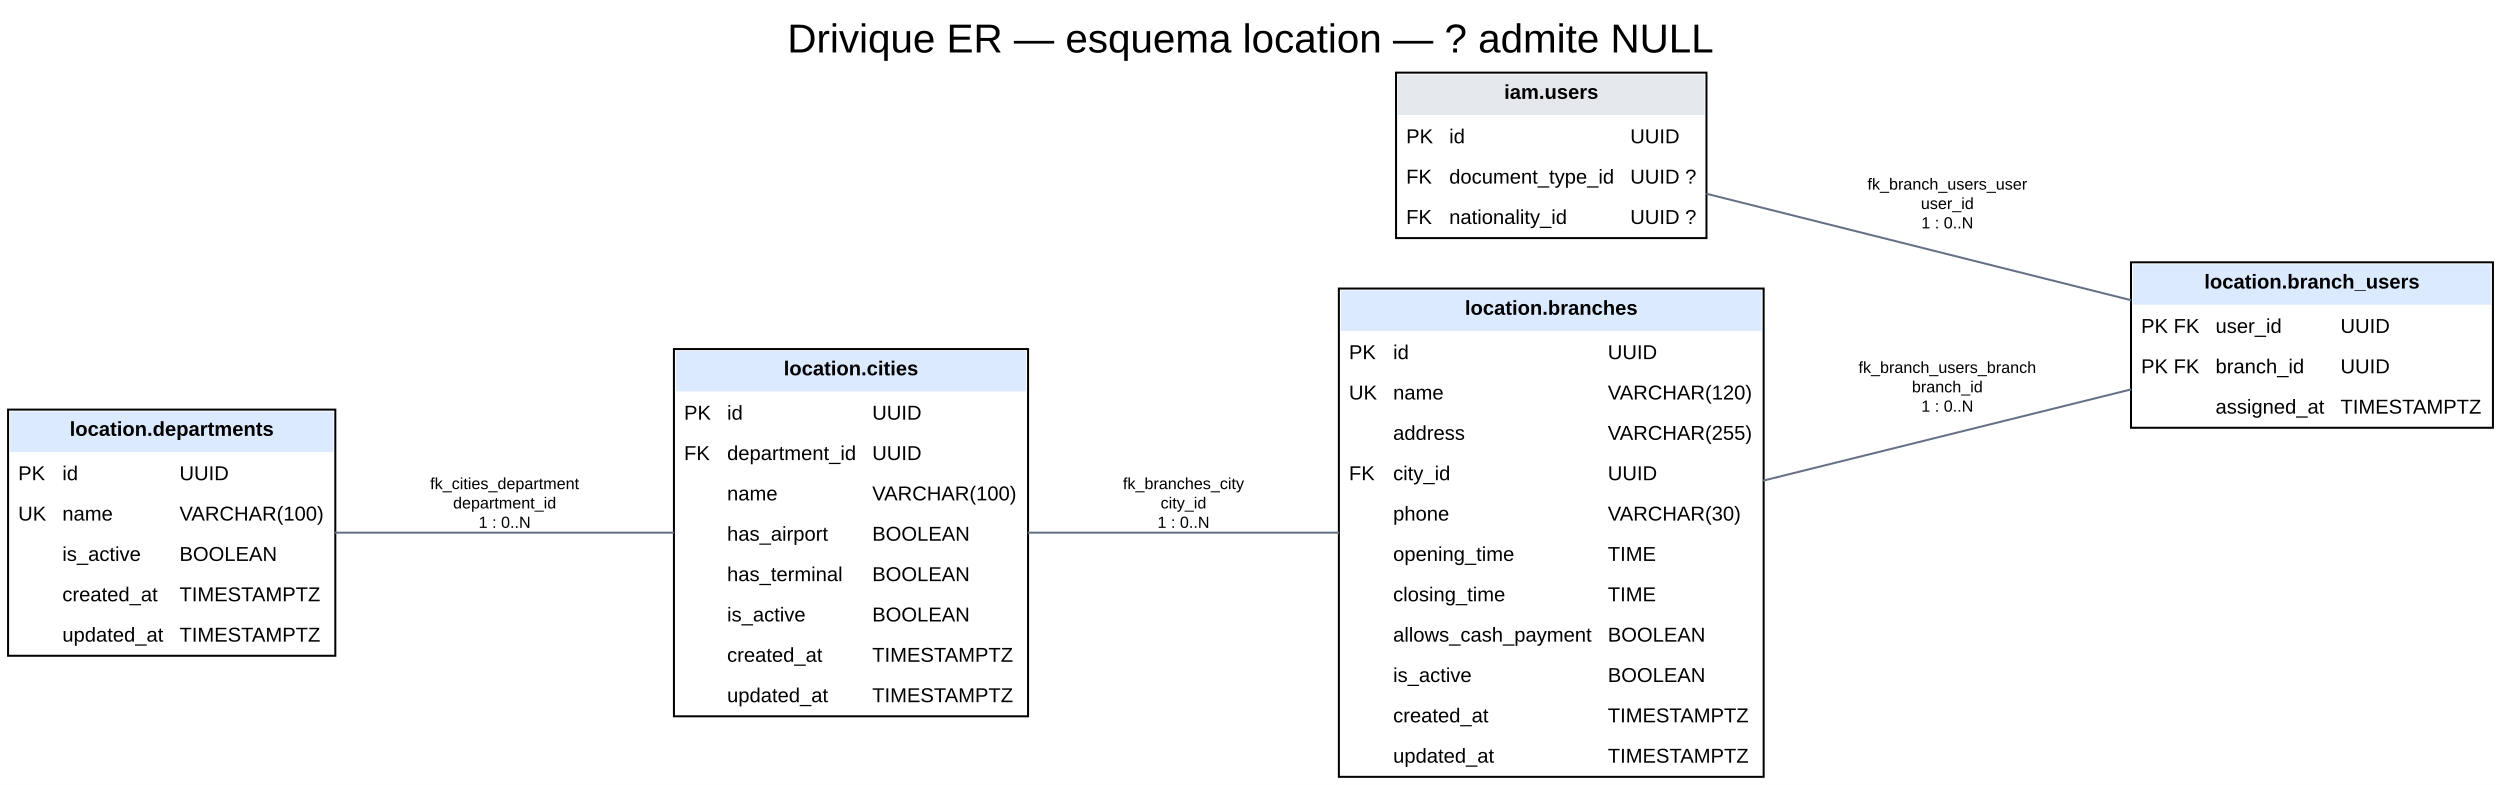
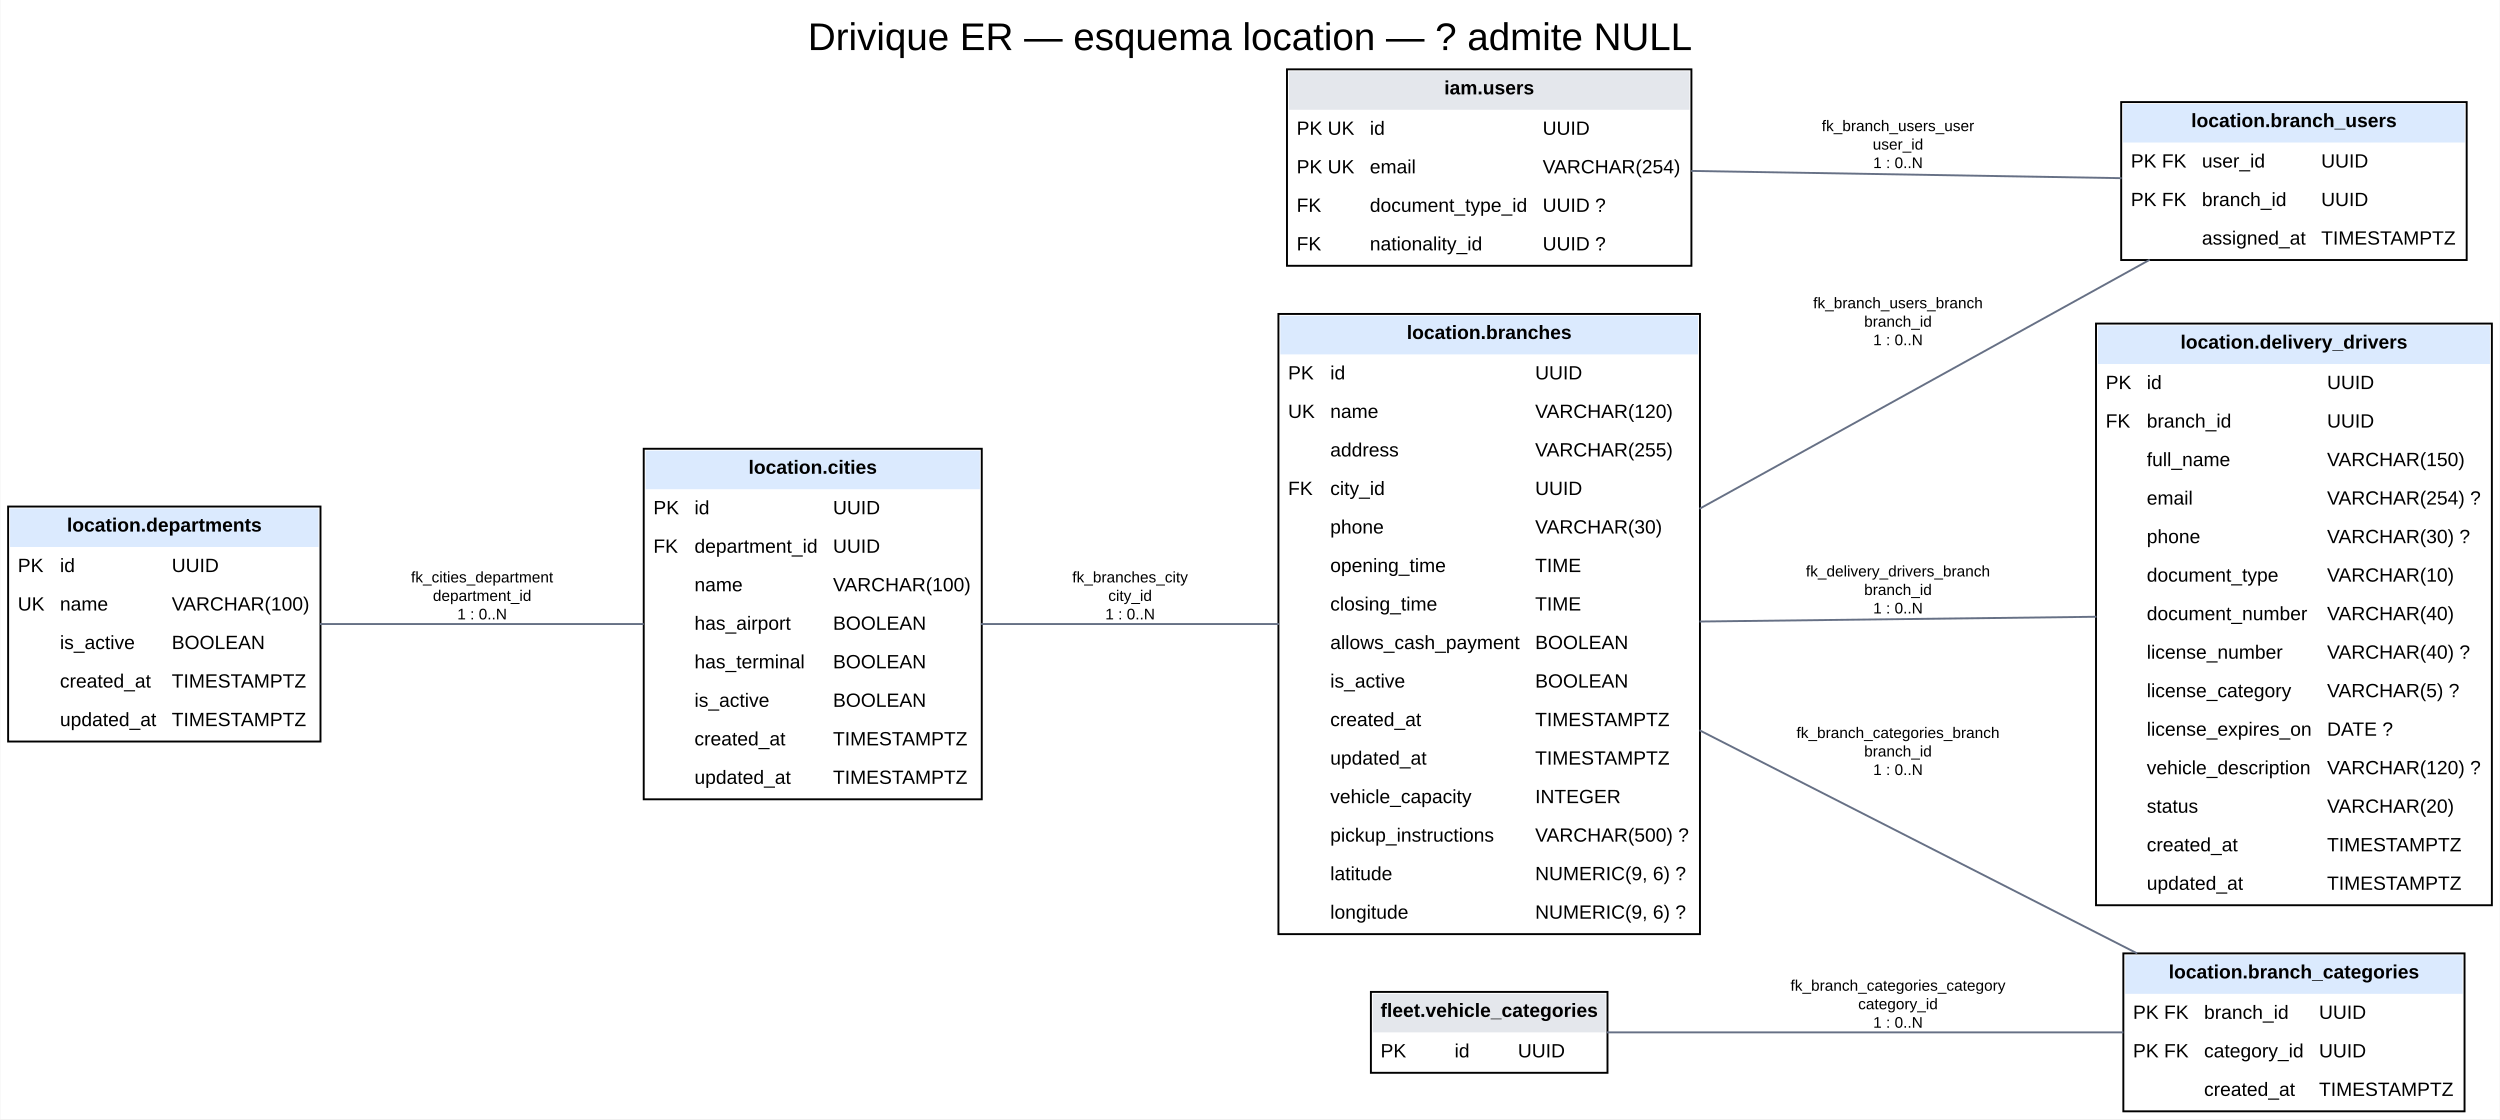
- <svg xmlns="http://www.w3.org/2000/svg" width="1239pt" height="389pt" viewBox="0.00 0.00 1239.00 389.00">
-   <g id="graph0" class="graph" transform="scale(1 1) rotate(0) translate(4 385)">
-     <polygon fill="white" stroke="none" points="-4,4 -4,-385 1235.5,-385 1235.5,4 -4,4" />
-     <text xml:space="preserve" text-anchor="middle" x="615.75" y="-359" font-family="Arial" font-size="20.00">Drivique ER — esquema location — ? admite NULL</text>
+ <svg xmlns="http://www.w3.org/2000/svg" width="1298pt" height="581pt" viewBox="0.00 0.00 1297.56 581.00">
+   <g id="graph0" class="graph" transform="scale(1 1) rotate(0) translate(4 577)">
+     <polygon fill="white" stroke="none" points="-4,4 -4,-577 1293.56,-577 1293.56,4 -4,4" />
+     <text text-anchor="middle" x="644.78" y="-551" font-family="Arial" font-size="20.00">Drivique ER — esquema location — ? admite NULL</text>
    <g id="node1" class="node">
-       <polygon fill="#e4e7ec" stroke="none" points="688.88,-328 688.88,-348 840.73,-348 840.73,-328 688.88,-328" />
-       <text xml:space="preserve" text-anchor="start" x="741.45" y="-336" font-family="Arial" font-weight="bold" font-size="10.00">iam.users</text>
-       <text xml:space="preserve" text-anchor="start" x="692.88" y="-314" font-family="Arial" font-size="10.00">PK</text>
-       <text xml:space="preserve" text-anchor="start" x="714.22" y="-314" font-family="Arial" font-size="10.00">id</text>
-       <text xml:space="preserve" text-anchor="start" x="803.94" y="-314" font-family="Arial" font-size="10.00">UUID</text>
-       <text xml:space="preserve" text-anchor="start" x="692.88" y="-294" font-family="Arial" font-size="10.00">FK</text>
-       <text xml:space="preserve" text-anchor="start" x="714.22" y="-294" font-family="Arial" font-size="10.00">document_type_id</text>
-       <text xml:space="preserve" text-anchor="start" x="803.94" y="-294" font-family="Arial" font-size="10.00">UUID ?</text>
-       <text xml:space="preserve" text-anchor="start" x="692.88" y="-274" font-family="Arial" font-size="10.00">FK</text>
-       <text xml:space="preserve" text-anchor="start" x="714.22" y="-274" font-family="Arial" font-size="10.00">nationality_id</text>
-       <text xml:space="preserve" text-anchor="start" x="803.94" y="-274" font-family="Arial" font-size="10.00">UUID ?</text>
-       <polygon fill="none" stroke="black" points="687.88,-267 687.88,-349 841.73,-349 841.73,-267 687.88,-267" />
+       <polygon fill="#e4e7ec" stroke="none" points="708.55,-41 708.55,-61 829.39,-61 829.39,-41 708.55,-41" />
+       <text text-anchor="start" x="712.55" y="-49" font-family="Arial" font-weight="bold" font-size="10.00">fleet.vehicle_categories</text>
+       <text text-anchor="start" x="712.55" y="-28" font-family="Arial" font-size="10.00">PK</text>
+       <text text-anchor="start" x="750.98" y="-28" font-family="Arial" font-size="10.00">id</text>
+       <text text-anchor="start" x="783.86" y="-28" font-family="Arial" font-size="10.00">UUID</text>
+       <polygon fill="none" stroke="black" points="707.55,-20 707.55,-62 830.39,-62 830.39,-20 707.55,-20" />
+     </g>
+     <g id="node3" class="node">
+       <polygon fill="#dbeafe" stroke="none" points="1099.22,-61 1099.22,-81 1274.37,-81 1274.37,-61 1099.22,-61" />
+       <text text-anchor="start" x="1121.77" y="-69" font-family="Arial" font-weight="bold" font-size="10.00">location.branch_categories</text>
+       <text text-anchor="start" x="1103.22" y="-48" font-family="Arial" font-size="10.00">PK FK</text>
+       <text text-anchor="start" x="1140.12" y="-48" font-family="Arial" font-size="10.00">branch_id</text>
+       <text text-anchor="start" x="1199.81" y="-48" font-family="Arial" font-size="10.00">UUID</text>
+       <text text-anchor="start" x="1103.22" y="-28" font-family="Arial" font-size="10.00">PK FK</text>
+       <text text-anchor="start" x="1140.12" y="-28" font-family="Arial" font-size="10.00">category_id</text>
+       <text text-anchor="start" x="1199.81" y="-28" font-family="Arial" font-size="10.00">UUID</text>
+       <text text-anchor="start" x="1140.12" y="-8" font-family="Arial" font-size="10.00">created_at</text>
+       <text text-anchor="start" x="1199.81" y="-8" font-family="Arial" font-size="10.00">TIMESTAMPTZ</text>
+       <polygon fill="none" stroke="black" points="1098.22,0 1098.22,-82 1275.37,-82 1275.37,0 1098.22,0" />
+     </g>
+     <g id="edge2" class="edge">
+       <path fill="none" stroke="#667085" d="M829.99,-41C900.39,-41 1017.68,-41 1098.23,-41" />
+       <text text-anchor="middle" x="981.21" y="-62.6" font-family="Arial" font-size="8.00">fk_branch_categories_category</text>
+       <text text-anchor="middle" x="981.21" y="-53" font-family="Arial" font-size="8.00">category_id</text>
+       <text text-anchor="middle" x="981.21" y="-43.4" font-family="Arial" font-size="8.00">1 : 0..N</text>
    </g>
    <g id="node2" class="node">
-       <polygon fill="#dbeafe" stroke="none" points="1053.12,-234 1053.12,-254 1230.5,-254 1230.5,-234 1053.12,-234" />
-       <text xml:space="preserve" text-anchor="start" x="1088.46" y="-242" font-family="Arial" font-weight="bold" font-size="10.00">location.branch_users</text>
-       <text xml:space="preserve" text-anchor="start" x="1057.12" y="-220" font-family="Arial" font-size="10.00">PK FK</text>
-       <text xml:space="preserve" text-anchor="start" x="1094.01" y="-220" font-family="Arial" font-size="10.00">user_id</text>
-       <text xml:space="preserve" text-anchor="start" x="1155.94" y="-220" font-family="Arial" font-size="10.00">UUID</text>
-       <text xml:space="preserve" text-anchor="start" x="1057.12" y="-200" font-family="Arial" font-size="10.00">PK FK</text>
-       <text xml:space="preserve" text-anchor="start" x="1094.01" y="-200" font-family="Arial" font-size="10.00">branch_id</text>
-       <text xml:space="preserve" text-anchor="start" x="1155.94" y="-200" font-family="Arial" font-size="10.00">UUID</text>
-       <text xml:space="preserve" text-anchor="start" x="1094.01" y="-180" font-family="Arial" font-size="10.00">assigned_at</text>
-       <text xml:space="preserve" text-anchor="start" x="1155.94" y="-180" font-family="Arial" font-size="10.00">TIMESTAMPTZ</text>
-       <polygon fill="none" stroke="black" points="1052.12,-173 1052.12,-255 1231.5,-255 1231.5,-173 1052.12,-173" />
+       <polygon fill="#e4e7ec" stroke="none" points="664.98,-520 664.98,-540 872.96,-540 872.96,-520 664.98,-520" />
+       <text text-anchor="start" x="745.62" y="-528" font-family="Arial" font-weight="bold" font-size="10.00">iam.users</text>
+       <text text-anchor="start" x="668.98" y="-507" font-family="Arial" font-size="10.00">PK UK</text>
+       <text text-anchor="start" x="706.99" y="-507" font-family="Arial" font-size="10.00">id</text>
+       <text text-anchor="start" x="796.72" y="-507" font-family="Arial" font-size="10.00">UUID</text>
+       <text text-anchor="start" x="668.98" y="-487" font-family="Arial" font-size="10.00">PK UK</text>
+       <text text-anchor="start" x="706.99" y="-487" font-family="Arial" font-size="10.00">email</text>
+       <text text-anchor="start" x="796.72" y="-487" font-family="Arial" font-size="10.00">VARCHAR(254)</text>
+       <text text-anchor="start" x="668.98" y="-467" font-family="Arial" font-size="10.00">FK</text>
+       <text text-anchor="start" x="706.99" y="-467" font-family="Arial" font-size="10.00">document_type_id</text>
+       <text text-anchor="start" x="796.72" y="-467" font-family="Arial" font-size="10.00">UUID ?</text>
+       <text text-anchor="start" x="668.98" y="-447" font-family="Arial" font-size="10.00">FK</text>
+       <text text-anchor="start" x="706.99" y="-447" font-family="Arial" font-size="10.00">nationality_id</text>
+       <text text-anchor="start" x="796.72" y="-447" font-family="Arial" font-size="10.00">UUID ?</text>
+       <polygon fill="none" stroke="black" points="663.98,-439 663.98,-541 873.96,-541 873.96,-439 663.98,-439" />
+     </g>
+     <g id="node4" class="node">
+       <polygon fill="#dbeafe" stroke="none" points="1098.1,-503 1098.1,-523 1275.48,-523 1275.48,-503 1098.1,-503" />
+       <text text-anchor="start" x="1133.44" y="-511" font-family="Arial" font-weight="bold" font-size="10.00">location.branch_users</text>
+       <text text-anchor="start" x="1102.1" y="-490" font-family="Arial" font-size="10.00">PK FK</text>
+       <text text-anchor="start" x="1139" y="-490" font-family="Arial" font-size="10.00">user_id</text>
+       <text text-anchor="start" x="1200.93" y="-490" font-family="Arial" font-size="10.00">UUID</text>
+       <text text-anchor="start" x="1102.1" y="-470" font-family="Arial" font-size="10.00">PK FK</text>
+       <text text-anchor="start" x="1139" y="-470" font-family="Arial" font-size="10.00">branch_id</text>
+       <text text-anchor="start" x="1200.93" y="-470" font-family="Arial" font-size="10.00">UUID</text>
+       <text text-anchor="start" x="1139" y="-450" font-family="Arial" font-size="10.00">assigned_at</text>
+       <text text-anchor="start" x="1200.93" y="-450" font-family="Arial" font-size="10.00">TIMESTAMPTZ</text>
+       <polygon fill="none" stroke="black" points="1097.1,-442 1097.1,-524 1276.48,-524 1276.48,-442 1097.1,-442" />
+     </g>
+     <g id="edge3" class="edge">
+       <path fill="none" stroke="#667085" d="M873.83,-488.25C942.63,-487.09 1031.91,-485.59 1097.32,-484.49" />
+       <text text-anchor="middle" x="981.21" y="-508.93" font-family="Arial" font-size="8.00">fk_branch_users_user</text>
+       <text text-anchor="middle" x="981.21" y="-499.33" font-family="Arial" font-size="8.00">user_id</text>
+       <text text-anchor="middle" x="981.21" y="-489.73" font-family="Arial" font-size="8.00">1 : 0..N</text>
+     </g>
+     <g id="node5" class="node">
+       <polygon fill="#dbeafe" stroke="none" points="660.54,-393 660.54,-413 877.4,-413 877.4,-393 660.54,-393" />
+       <text text-anchor="start" x="726.18" y="-401" font-family="Arial" font-weight="bold" font-size="10.00">location.branches</text>
+       <text text-anchor="start" x="664.54" y="-380" font-family="Arial" font-size="10.00">PK</text>
+       <text text-anchor="start" x="686.43" y="-380" font-family="Arial" font-size="10.00">id</text>
+       <text text-anchor="start" x="792.82" y="-380" font-family="Arial" font-size="10.00">UUID</text>
+       <text text-anchor="start" x="664.54" y="-360" font-family="Arial" font-size="10.00">UK</text>
+       <text text-anchor="start" x="686.43" y="-360" font-family="Arial" font-size="10.00">name</text>
+       <text text-anchor="start" x="792.82" y="-360" font-family="Arial" font-size="10.00">VARCHAR(120)</text>
+       <text text-anchor="start" x="686.43" y="-340" font-family="Arial" font-size="10.00">address</text>
+       <text text-anchor="start" x="792.82" y="-340" font-family="Arial" font-size="10.00">VARCHAR(255)</text>
+       <text text-anchor="start" x="664.54" y="-320" font-family="Arial" font-size="10.00">FK</text>
+       <text text-anchor="start" x="686.43" y="-320" font-family="Arial" font-size="10.00">city_id</text>
+       <text text-anchor="start" x="792.82" y="-320" font-family="Arial" font-size="10.00">UUID</text>
+       <text text-anchor="start" x="686.43" y="-300" font-family="Arial" font-size="10.00">phone</text>
+       <text text-anchor="start" x="792.82" y="-300" font-family="Arial" font-size="10.00">VARCHAR(30)</text>
+       <text text-anchor="start" x="686.43" y="-280" font-family="Arial" font-size="10.00">opening_time</text>
+       <text text-anchor="start" x="792.82" y="-280" font-family="Arial" font-size="10.00">TIME</text>
+       <text text-anchor="start" x="686.43" y="-260" font-family="Arial" font-size="10.00">closing_time</text>
+       <text text-anchor="start" x="792.82" y="-260" font-family="Arial" font-size="10.00">TIME</text>
+       <text text-anchor="start" x="686.43" y="-240" font-family="Arial" font-size="10.00">allows_cash_payment</text>
+       <text text-anchor="start" x="792.82" y="-240" font-family="Arial" font-size="10.00">BOOLEAN</text>
+       <text text-anchor="start" x="686.43" y="-220" font-family="Arial" font-size="10.00">is_active</text>
+       <text text-anchor="start" x="792.82" y="-220" font-family="Arial" font-size="10.00">BOOLEAN</text>
+       <text text-anchor="start" x="686.43" y="-200" font-family="Arial" font-size="10.00">created_at</text>
+       <text text-anchor="start" x="792.82" y="-200" font-family="Arial" font-size="10.00">TIMESTAMPTZ</text>
+       <text text-anchor="start" x="686.43" y="-180" font-family="Arial" font-size="10.00">updated_at</text>
+       <text text-anchor="start" x="792.82" y="-180" font-family="Arial" font-size="10.00">TIMESTAMPTZ</text>
+       <text text-anchor="start" x="686.43" y="-160" font-family="Arial" font-size="10.00">vehicle_capacity</text>
+       <text text-anchor="start" x="792.82" y="-160" font-family="Arial" font-size="10.00">INTEGER</text>
+       <text text-anchor="start" x="686.43" y="-140" font-family="Arial" font-size="10.00">pickup_instructions</text>
+       <text text-anchor="start" x="792.82" y="-140" font-family="Arial" font-size="10.00">VARCHAR(500) ?</text>
+       <text text-anchor="start" x="686.43" y="-120" font-family="Arial" font-size="10.00">latitude</text>
+       <text text-anchor="start" x="792.82" y="-120" font-family="Arial" font-size="10.00">NUMERIC(9, 6) ?</text>
+       <text text-anchor="start" x="686.43" y="-100" font-family="Arial" font-size="10.00">longitude</text>
+       <text text-anchor="start" x="792.82" y="-100" font-family="Arial" font-size="10.00">NUMERIC(9, 6) ?</text>
+       <polygon fill="none" stroke="black" points="659.54,-92 659.54,-414 878.4,-414 878.4,-92 659.54,-92" />
    </g>
    <g id="edge1" class="edge">
-       <path fill="none" stroke="#667085" d="M841.69,-288.98C902.58,-273.72 988.16,-252.26 1052.18,-236.21" />
-       <text xml:space="preserve" text-anchor="middle" x="961.09" y="-291.02" font-family="Arial" font-size="8.00">fk_branch_users_user</text>
-       <text xml:space="preserve" text-anchor="middle" x="961.09" y="-281.42" font-family="Arial" font-size="8.00">user_id</text>
-       <text xml:space="preserve" text-anchor="middle" x="961.09" y="-271.82" font-family="Arial" font-size="8.00">1 : 0..N</text>
-     </g>
-     <g id="node3" class="node">
-       <polygon fill="#dbeafe" stroke="none" points="660.54,-221 660.54,-241 869.06,-241 869.06,-221 660.54,-221" />
-       <text xml:space="preserve" text-anchor="start" x="722.01" y="-229" font-family="Arial" font-weight="bold" font-size="10.00">location.branches</text>
-       <text xml:space="preserve" text-anchor="start" x="664.54" y="-207" font-family="Arial" font-size="10.00">PK</text>
-       <text xml:space="preserve" text-anchor="start" x="686.43" y="-207" font-family="Arial" font-size="10.00">id</text>
-       <text xml:space="preserve" text-anchor="start" x="792.82" y="-207" font-family="Arial" font-size="10.00">UUID</text>
-       <text xml:space="preserve" text-anchor="start" x="664.54" y="-187" font-family="Arial" font-size="10.00">UK</text>
-       <text xml:space="preserve" text-anchor="start" x="686.43" y="-187" font-family="Arial" font-size="10.00">name</text>
-       <text xml:space="preserve" text-anchor="start" x="792.82" y="-187" font-family="Arial" font-size="10.00">VARCHAR(120)</text>
-       <text xml:space="preserve" text-anchor="start" x="686.43" y="-167" font-family="Arial" font-size="10.00">address</text>
-       <text xml:space="preserve" text-anchor="start" x="792.82" y="-167" font-family="Arial" font-size="10.00">VARCHAR(255)</text>
-       <text xml:space="preserve" text-anchor="start" x="664.54" y="-147" font-family="Arial" font-size="10.00">FK</text>
-       <text xml:space="preserve" text-anchor="start" x="686.43" y="-147" font-family="Arial" font-size="10.00">city_id</text>
-       <text xml:space="preserve" text-anchor="start" x="792.82" y="-147" font-family="Arial" font-size="10.00">UUID</text>
-       <text xml:space="preserve" text-anchor="start" x="686.43" y="-127" font-family="Arial" font-size="10.00">phone</text>
-       <text xml:space="preserve" text-anchor="start" x="792.82" y="-127" font-family="Arial" font-size="10.00">VARCHAR(30)</text>
-       <text xml:space="preserve" text-anchor="start" x="686.43" y="-107" font-family="Arial" font-size="10.00">opening_time</text>
-       <text xml:space="preserve" text-anchor="start" x="792.82" y="-107" font-family="Arial" font-size="10.00">TIME</text>
-       <text xml:space="preserve" text-anchor="start" x="686.43" y="-87" font-family="Arial" font-size="10.00">closing_time</text>
-       <text xml:space="preserve" text-anchor="start" x="792.82" y="-87" font-family="Arial" font-size="10.00">TIME</text>
-       <text xml:space="preserve" text-anchor="start" x="686.43" y="-67" font-family="Arial" font-size="10.00">allows_cash_payment</text>
-       <text xml:space="preserve" text-anchor="start" x="792.82" y="-67" font-family="Arial" font-size="10.00">BOOLEAN</text>
-       <text xml:space="preserve" text-anchor="start" x="686.43" y="-47" font-family="Arial" font-size="10.00">is_active</text>
-       <text xml:space="preserve" text-anchor="start" x="792.82" y="-47" font-family="Arial" font-size="10.00">BOOLEAN</text>
-       <text xml:space="preserve" text-anchor="start" x="686.43" y="-27" font-family="Arial" font-size="10.00">created_at</text>
-       <text xml:space="preserve" text-anchor="start" x="792.82" y="-27" font-family="Arial" font-size="10.00">TIMESTAMPTZ</text>
-       <text xml:space="preserve" text-anchor="start" x="686.43" y="-7" font-family="Arial" font-size="10.00">updated_at</text>
-       <text xml:space="preserve" text-anchor="start" x="792.82" y="-7" font-family="Arial" font-size="10.00">TIMESTAMPTZ</text>
-       <polygon fill="none" stroke="black" points="659.54,0 659.54,-242 870.06,-242 870.06,0 659.54,0" />
-     </g>
-     <g id="edge2" class="edge">
-       <path fill="none" stroke="#667085" d="M869.76,-146.78C927.1,-161 997.53,-178.47 1052.22,-192.03" />
-       <text xml:space="preserve" text-anchor="middle" x="961.09" y="-200.16" font-family="Arial" font-size="8.00">fk_branch_users_branch</text>
-       <text xml:space="preserve" text-anchor="middle" x="961.09" y="-190.56" font-family="Arial" font-size="8.00">branch_id</text>
-       <text xml:space="preserve" text-anchor="middle" x="961.09" y="-180.96" font-family="Arial" font-size="8.00">1 : 0..N</text>
-     </g>
-     <g id="node4" class="node">
-       <polygon fill="#dbeafe" stroke="none" points="331,-191 331,-211 504.51,-211 504.51,-191 331,-191" />
-       <text xml:space="preserve" text-anchor="start" x="384.41" y="-199" font-family="Arial" font-weight="bold" font-size="10.00">location.cities</text>
-       <text xml:space="preserve" text-anchor="start" x="335" y="-177" font-family="Arial" font-size="10.00">PK</text>
-       <text xml:space="preserve" text-anchor="start" x="356.34" y="-177" font-family="Arial" font-size="10.00">id</text>
-       <text xml:space="preserve" text-anchor="start" x="428.27" y="-177" font-family="Arial" font-size="10.00">UUID</text>
-       <text xml:space="preserve" text-anchor="start" x="335" y="-157" font-family="Arial" font-size="10.00">FK</text>
-       <text xml:space="preserve" text-anchor="start" x="356.34" y="-157" font-family="Arial" font-size="10.00">department_id</text>
-       <text xml:space="preserve" text-anchor="start" x="428.27" y="-157" font-family="Arial" font-size="10.00">UUID</text>
-       <text xml:space="preserve" text-anchor="start" x="356.34" y="-137" font-family="Arial" font-size="10.00">name</text>
-       <text xml:space="preserve" text-anchor="start" x="428.27" y="-137" font-family="Arial" font-size="10.00">VARCHAR(100)</text>
-       <text xml:space="preserve" text-anchor="start" x="356.34" y="-117" font-family="Arial" font-size="10.00">has_airport</text>
-       <text xml:space="preserve" text-anchor="start" x="428.27" y="-117" font-family="Arial" font-size="10.00">BOOLEAN</text>
-       <text xml:space="preserve" text-anchor="start" x="356.34" y="-97" font-family="Arial" font-size="10.00">has_terminal</text>
-       <text xml:space="preserve" text-anchor="start" x="428.27" y="-97" font-family="Arial" font-size="10.00">BOOLEAN</text>
-       <text xml:space="preserve" text-anchor="start" x="356.34" y="-77" font-family="Arial" font-size="10.00">is_active</text>
-       <text xml:space="preserve" text-anchor="start" x="428.27" y="-77" font-family="Arial" font-size="10.00">BOOLEAN</text>
-       <text xml:space="preserve" text-anchor="start" x="356.34" y="-57" font-family="Arial" font-size="10.00">created_at</text>
-       <text xml:space="preserve" text-anchor="start" x="428.27" y="-57" font-family="Arial" font-size="10.00">TIMESTAMPTZ</text>
-       <text xml:space="preserve" text-anchor="start" x="356.34" y="-37" font-family="Arial" font-size="10.00">updated_at</text>
-       <text xml:space="preserve" text-anchor="start" x="428.27" y="-37" font-family="Arial" font-size="10.00">TIMESTAMPTZ</text>
-       <polygon fill="none" stroke="black" points="330,-30 330,-212 505.51,-212 505.51,-30 330,-30" />
-     </g>
-     <g id="edge3" class="edge">
-       <path fill="none" stroke="#667085" d="M505.38,-121C552.19,-121 610.33,-121 659.61,-121" />
-       <text xml:space="preserve" text-anchor="middle" x="582.53" y="-142.6" font-family="Arial" font-size="8.00">fk_branches_city</text>
-       <text xml:space="preserve" text-anchor="middle" x="582.53" y="-133" font-family="Arial" font-size="8.00">city_id</text>
-       <text xml:space="preserve" text-anchor="middle" x="582.53" y="-123.4" font-family="Arial" font-size="8.00">1 : 0..N</text>
-     </g>
-     <g id="node5" class="node">
-       <polygon fill="#dbeafe" stroke="none" points="1,-161 1,-181 161.18,-181 161.18,-161 1,-161" />
-       <text xml:space="preserve" text-anchor="start" x="30.53" y="-169" font-family="Arial" font-weight="bold" font-size="10.00">location.departments</text>
-       <text xml:space="preserve" text-anchor="start" x="5" y="-147" font-family="Arial" font-size="10.00">PK</text>
-       <text xml:space="preserve" text-anchor="start" x="26.89" y="-147" font-family="Arial" font-size="10.00">id</text>
-       <text xml:space="preserve" text-anchor="start" x="84.94" y="-147" font-family="Arial" font-size="10.00">UUID</text>
-       <text xml:space="preserve" text-anchor="start" x="5" y="-127" font-family="Arial" font-size="10.00">UK</text>
-       <text xml:space="preserve" text-anchor="start" x="26.89" y="-127" font-family="Arial" font-size="10.00">name</text>
-       <text xml:space="preserve" text-anchor="start" x="84.94" y="-127" font-family="Arial" font-size="10.00">VARCHAR(100)</text>
-       <text xml:space="preserve" text-anchor="start" x="26.89" y="-107" font-family="Arial" font-size="10.00">is_active</text>
-       <text xml:space="preserve" text-anchor="start" x="84.94" y="-107" font-family="Arial" font-size="10.00">BOOLEAN</text>
-       <text xml:space="preserve" text-anchor="start" x="26.89" y="-87" font-family="Arial" font-size="10.00">created_at</text>
-       <text xml:space="preserve" text-anchor="start" x="84.94" y="-87" font-family="Arial" font-size="10.00">TIMESTAMPTZ</text>
-       <text xml:space="preserve" text-anchor="start" x="26.89" y="-67" font-family="Arial" font-size="10.00">updated_at</text>
-       <text xml:space="preserve" text-anchor="start" x="84.94" y="-67" font-family="Arial" font-size="10.00">TIMESTAMPTZ</text>
-       <polygon fill="none" stroke="black" points="0,-60 0,-182 162.18,-182 162.18,-60 0,-60" />
+       <path fill="none" stroke="#667085" d="M878.14,-197.85C949.25,-161.6 1040.75,-114.95 1105.43,-81.97" />
+       <text text-anchor="middle" x="981.21" y="-193.82" font-family="Arial" font-size="8.00">fk_branch_categories_branch</text>
+       <text text-anchor="middle" x="981.21" y="-184.22" font-family="Arial" font-size="8.00">branch_id</text>
+       <text text-anchor="middle" x="981.21" y="-174.62" font-family="Arial" font-size="8.00">1 : 0..N</text>
    </g>
    <g id="edge4" class="edge">
-       <path fill="none" stroke="#667085" d="M161.83,-121C212.48,-121 278.05,-121 330,-121" />
-       <text xml:space="preserve" text-anchor="middle" x="246.09" y="-142.6" font-family="Arial" font-size="8.00">fk_cities_department</text>
-       <text xml:space="preserve" text-anchor="middle" x="246.09" y="-133" font-family="Arial" font-size="8.00">department_id</text>
-       <text xml:space="preserve" text-anchor="middle" x="246.09" y="-123.4" font-family="Arial" font-size="8.00">1 : 0..N</text>
+       <path fill="none" stroke="#667085" d="M878.14,-312.83C951.65,-353.49 1046.97,-406.21 1111.9,-442.13" />
+       <text text-anchor="middle" x="981.21" y="-416.96" font-family="Arial" font-size="8.00">fk_branch_users_branch</text>
+       <text text-anchor="middle" x="981.21" y="-407.36" font-family="Arial" font-size="8.00">branch_id</text>
+       <text text-anchor="middle" x="981.21" y="-397.76" font-family="Arial" font-size="8.00">1 : 0..N</text>
+     </g>
+     <g id="node7" class="node">
+       <polygon fill="#dbeafe" stroke="none" points="1085.03,-388 1085.03,-408 1288.56,-408 1288.56,-388 1085.03,-388" />
+       <text text-anchor="start" x="1127.88" y="-396" font-family="Arial" font-weight="bold" font-size="10.00">location.delivery_drivers</text>
+       <text text-anchor="start" x="1089.03" y="-375" font-family="Arial" font-size="10.00">PK</text>
+       <text text-anchor="start" x="1110.37" y="-375" font-family="Arial" font-size="10.00">id</text>
+       <text text-anchor="start" x="1203.98" y="-375" font-family="Arial" font-size="10.00">UUID</text>
+       <text text-anchor="start" x="1089.03" y="-355" font-family="Arial" font-size="10.00">FK</text>
+       <text text-anchor="start" x="1110.37" y="-355" font-family="Arial" font-size="10.00">branch_id</text>
+       <text text-anchor="start" x="1203.98" y="-355" font-family="Arial" font-size="10.00">UUID</text>
+       <text text-anchor="start" x="1110.37" y="-335" font-family="Arial" font-size="10.00">full_name</text>
+       <text text-anchor="start" x="1203.98" y="-335" font-family="Arial" font-size="10.00">VARCHAR(150)</text>
+       <text text-anchor="start" x="1110.37" y="-315" font-family="Arial" font-size="10.00">email</text>
+       <text text-anchor="start" x="1203.98" y="-315" font-family="Arial" font-size="10.00">VARCHAR(254) ?</text>
+       <text text-anchor="start" x="1110.37" y="-295" font-family="Arial" font-size="10.00">phone</text>
+       <text text-anchor="start" x="1203.98" y="-295" font-family="Arial" font-size="10.00">VARCHAR(30) ?</text>
+       <text text-anchor="start" x="1110.37" y="-275" font-family="Arial" font-size="10.00">document_type</text>
+       <text text-anchor="start" x="1203.98" y="-275" font-family="Arial" font-size="10.00">VARCHAR(10)</text>
+       <text text-anchor="start" x="1110.37" y="-255" font-family="Arial" font-size="10.00">document_number</text>
+       <text text-anchor="start" x="1203.98" y="-255" font-family="Arial" font-size="10.00">VARCHAR(40)</text>
+       <text text-anchor="start" x="1110.37" y="-235" font-family="Arial" font-size="10.00">license_number</text>
+       <text text-anchor="start" x="1203.98" y="-235" font-family="Arial" font-size="10.00">VARCHAR(40) ?</text>
+       <text text-anchor="start" x="1110.37" y="-215" font-family="Arial" font-size="10.00">license_category</text>
+       <text text-anchor="start" x="1203.98" y="-215" font-family="Arial" font-size="10.00">VARCHAR(5) ?</text>
+       <text text-anchor="start" x="1110.37" y="-195" font-family="Arial" font-size="10.00">license_expires_on</text>
+       <text text-anchor="start" x="1203.98" y="-195" font-family="Arial" font-size="10.00">DATE ?</text>
+       <text text-anchor="start" x="1110.37" y="-175" font-family="Arial" font-size="10.00">vehicle_description</text>
+       <text text-anchor="start" x="1203.98" y="-175" font-family="Arial" font-size="10.00">VARCHAR(120) ?</text>
+       <text text-anchor="start" x="1110.37" y="-155" font-family="Arial" font-size="10.00">status</text>
+       <text text-anchor="start" x="1203.98" y="-155" font-family="Arial" font-size="10.00">VARCHAR(20)</text>
+       <text text-anchor="start" x="1110.37" y="-135" font-family="Arial" font-size="10.00">created_at</text>
+       <text text-anchor="start" x="1203.98" y="-135" font-family="Arial" font-size="10.00">TIMESTAMPTZ</text>
+       <text text-anchor="start" x="1110.37" y="-115" font-family="Arial" font-size="10.00">updated_at</text>
+       <text text-anchor="start" x="1203.98" y="-115" font-family="Arial" font-size="10.00">TIMESTAMPTZ</text>
+       <polygon fill="none" stroke="black" points="1084.03,-107 1084.03,-409 1289.56,-409 1289.56,-107 1084.03,-107" />
+     </g>
+     <g id="edge7" class="edge">
+       <path fill="none" stroke="#667085" d="M878.14,-254.3C941.79,-255.07 1021.78,-256.03 1084.24,-256.78" />
+       <text text-anchor="middle" x="981.21" y="-277.69" font-family="Arial" font-size="8.00">fk_delivery_drivers_branch</text>
+       <text text-anchor="middle" x="981.21" y="-268.09" font-family="Arial" font-size="8.00">branch_id</text>
+       <text text-anchor="middle" x="981.21" y="-258.49" font-family="Arial" font-size="8.00">1 : 0..N</text>
+     </g>
+     <g id="node6" class="node">
+       <polygon fill="#dbeafe" stroke="none" points="331,-323 331,-343 504.51,-343 504.51,-323 331,-323" />
+       <text text-anchor="start" x="384.41" y="-331" font-family="Arial" font-weight="bold" font-size="10.00">location.cities</text>
+       <text text-anchor="start" x="335" y="-310" font-family="Arial" font-size="10.00">PK</text>
+       <text text-anchor="start" x="356.34" y="-310" font-family="Arial" font-size="10.00">id</text>
+       <text text-anchor="start" x="428.27" y="-310" font-family="Arial" font-size="10.00">UUID</text>
+       <text text-anchor="start" x="335" y="-290" font-family="Arial" font-size="10.00">FK</text>
+       <text text-anchor="start" x="356.34" y="-290" font-family="Arial" font-size="10.00">department_id</text>
+       <text text-anchor="start" x="428.27" y="-290" font-family="Arial" font-size="10.00">UUID</text>
+       <text text-anchor="start" x="356.34" y="-270" font-family="Arial" font-size="10.00">name</text>
+       <text text-anchor="start" x="428.27" y="-270" font-family="Arial" font-size="10.00">VARCHAR(100)</text>
+       <text text-anchor="start" x="356.34" y="-250" font-family="Arial" font-size="10.00">has_airport</text>
+       <text text-anchor="start" x="428.27" y="-250" font-family="Arial" font-size="10.00">BOOLEAN</text>
+       <text text-anchor="start" x="356.34" y="-230" font-family="Arial" font-size="10.00">has_terminal</text>
+       <text text-anchor="start" x="428.27" y="-230" font-family="Arial" font-size="10.00">BOOLEAN</text>
+       <text text-anchor="start" x="356.34" y="-210" font-family="Arial" font-size="10.00">is_active</text>
+       <text text-anchor="start" x="428.27" y="-210" font-family="Arial" font-size="10.00">BOOLEAN</text>
+       <text text-anchor="start" x="356.34" y="-190" font-family="Arial" font-size="10.00">created_at</text>
+       <text text-anchor="start" x="428.27" y="-190" font-family="Arial" font-size="10.00">TIMESTAMPTZ</text>
+       <text text-anchor="start" x="356.34" y="-170" font-family="Arial" font-size="10.00">updated_at</text>
+       <text text-anchor="start" x="428.27" y="-170" font-family="Arial" font-size="10.00">TIMESTAMPTZ</text>
+       <polygon fill="none" stroke="black" points="330,-162 330,-344 505.51,-344 505.51,-162 330,-162" />
+     </g>
+     <g id="edge5" class="edge">
+       <path fill="none" stroke="#667085" d="M505.08,-253C551.84,-253 610.06,-253 659.81,-253" />
+       <text text-anchor="middle" x="582.53" y="-274.6" font-family="Arial" font-size="8.00">fk_branches_city</text>
+       <text text-anchor="middle" x="582.53" y="-265" font-family="Arial" font-size="8.00">city_id</text>
+       <text text-anchor="middle" x="582.53" y="-255.4" font-family="Arial" font-size="8.00">1 : 0..N</text>
+     </g>
+     <g id="node8" class="node">
+       <polygon fill="#dbeafe" stroke="none" points="1,-293 1,-313 161.18,-313 161.18,-293 1,-293" />
+       <text text-anchor="start" x="30.53" y="-301" font-family="Arial" font-weight="bold" font-size="10.00">location.departments</text>
+       <text text-anchor="start" x="5" y="-280" font-family="Arial" font-size="10.00">PK</text>
+       <text text-anchor="start" x="26.89" y="-280" font-family="Arial" font-size="10.00">id</text>
+       <text text-anchor="start" x="84.94" y="-280" font-family="Arial" font-size="10.00">UUID</text>
+       <text text-anchor="start" x="5" y="-260" font-family="Arial" font-size="10.00">UK</text>
+       <text text-anchor="start" x="26.89" y="-260" font-family="Arial" font-size="10.00">name</text>
+       <text text-anchor="start" x="84.94" y="-260" font-family="Arial" font-size="10.00">VARCHAR(100)</text>
+       <text text-anchor="start" x="26.89" y="-240" font-family="Arial" font-size="10.00">is_active</text>
+       <text text-anchor="start" x="84.94" y="-240" font-family="Arial" font-size="10.00">BOOLEAN</text>
+       <text text-anchor="start" x="26.89" y="-220" font-family="Arial" font-size="10.00">created_at</text>
+       <text text-anchor="start" x="84.94" y="-220" font-family="Arial" font-size="10.00">TIMESTAMPTZ</text>
+       <text text-anchor="start" x="26.89" y="-200" font-family="Arial" font-size="10.00">updated_at</text>
+       <text text-anchor="start" x="84.94" y="-200" font-family="Arial" font-size="10.00">TIMESTAMPTZ</text>
+       <polygon fill="none" stroke="black" points="0,-192 0,-314 162.18,-314 162.18,-192 0,-192" />
+     </g>
+     <g id="edge6" class="edge">
+       <path fill="none" stroke="#667085" d="M161.83,-253C212.48,-253 278.05,-253 330,-253" />
+       <text text-anchor="middle" x="246.09" y="-274.6" font-family="Arial" font-size="8.00">fk_cities_department</text>
+       <text text-anchor="middle" x="246.09" y="-265" font-family="Arial" font-size="8.00">department_id</text>
+       <text text-anchor="middle" x="246.09" y="-255.4" font-family="Arial" font-size="8.00">1 : 0..N</text>
    </g>
  </g>
</svg>
